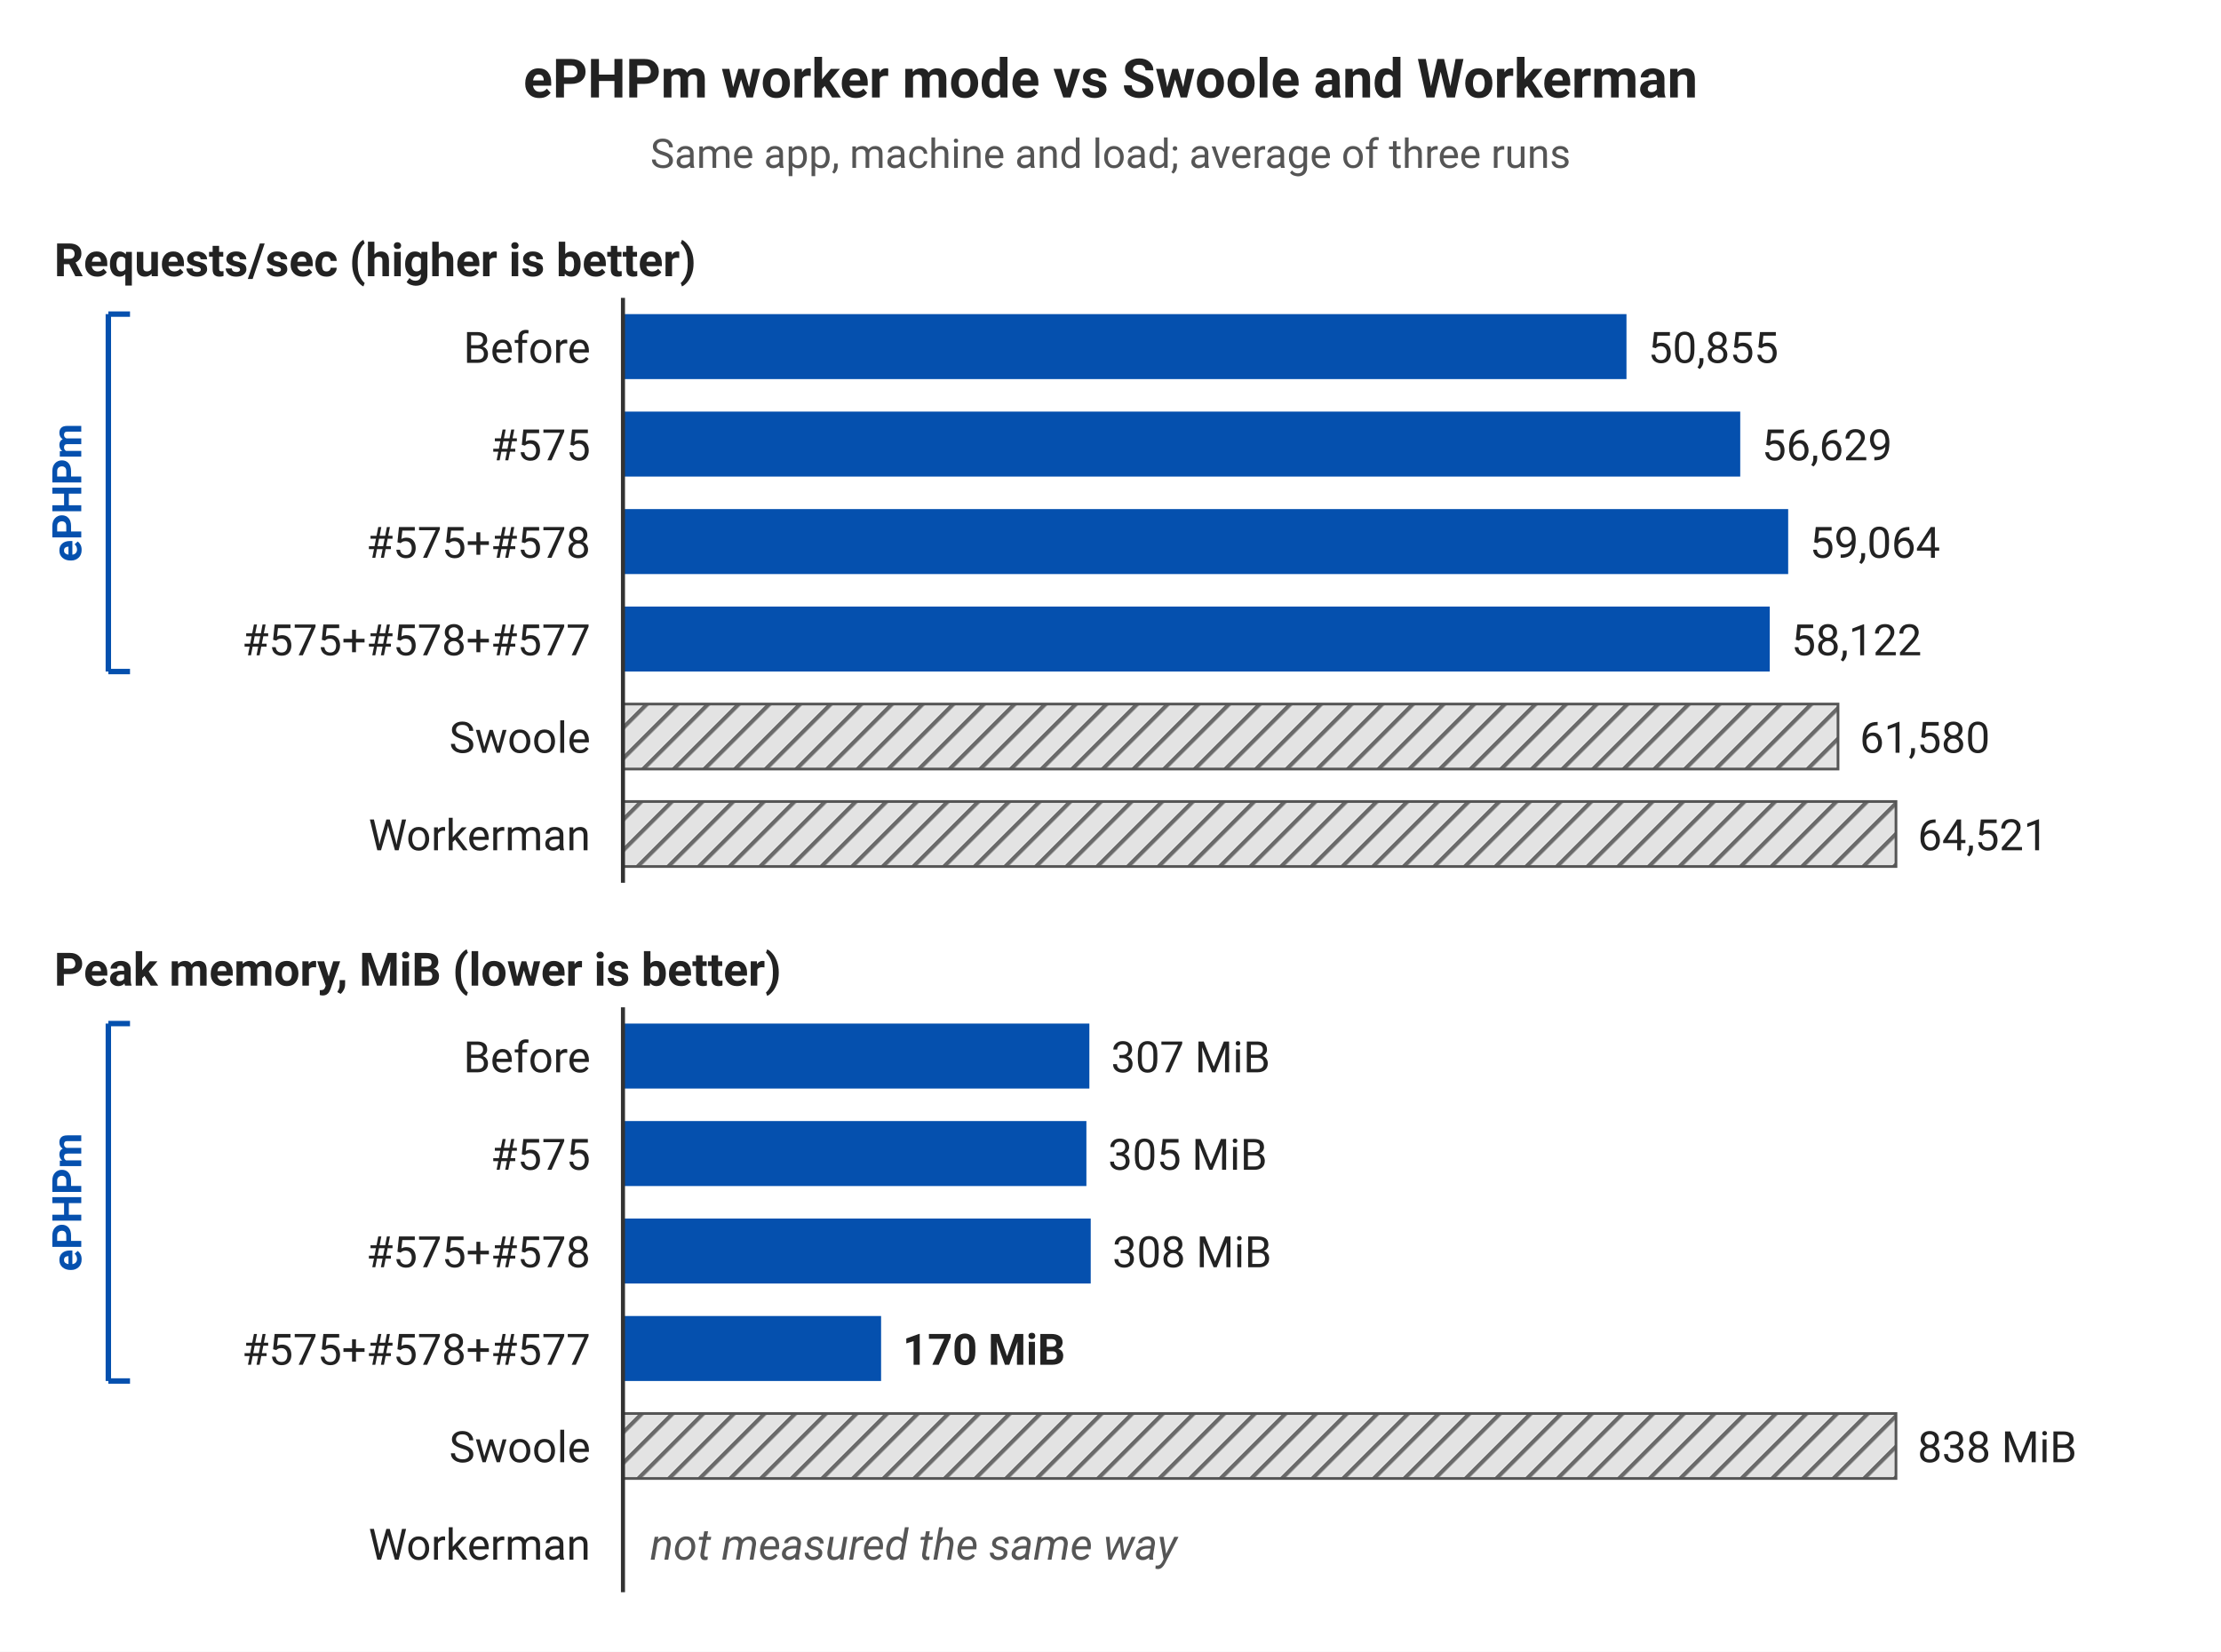
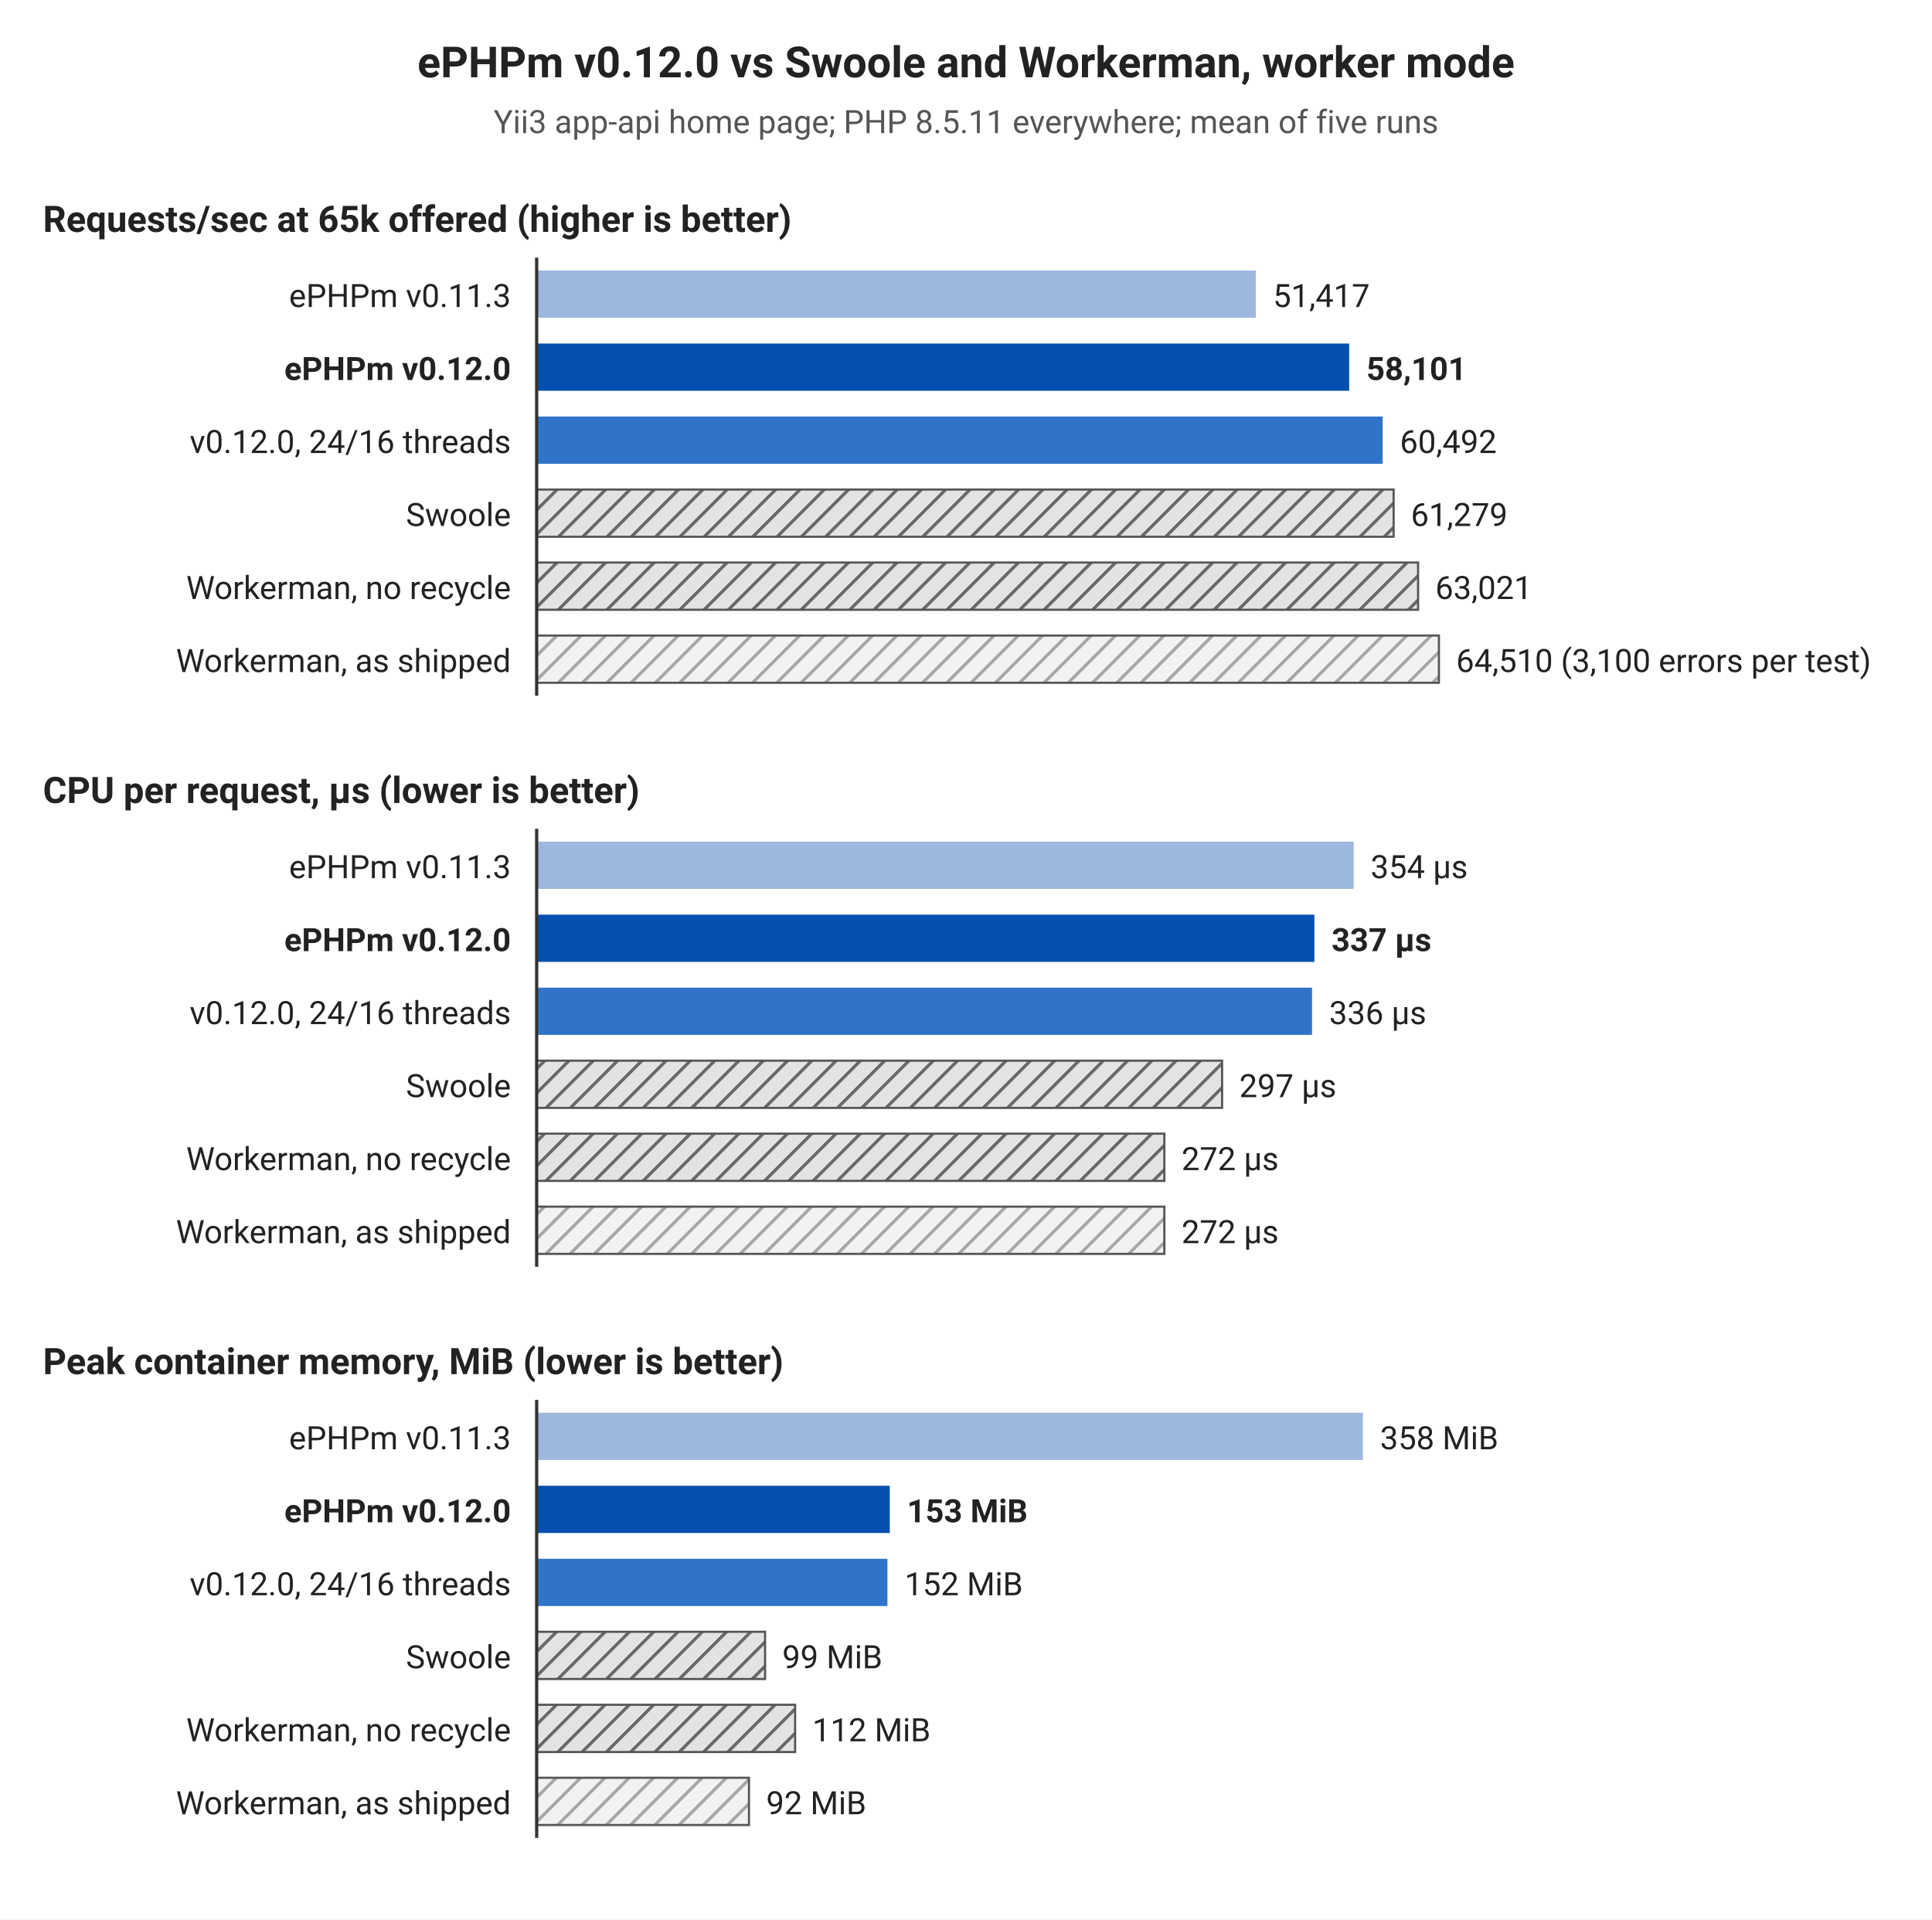
- <svg xmlns="http://www.w3.org/2000/svg" viewBox="0 0 820 610" role="img" aria-labelledby="t d" font-family="system-ui, -apple-system, 'Segoe UI', Roboto, sans-serif">
+ <svg xmlns="http://www.w3.org/2000/svg" viewBox="0 0 900 894" role="img" aria-labelledby="t d" font-family="system-ui, -apple-system, 'Segoe UI', Roboto, sans-serif">
  <defs>
    <pattern id="hatch" width="8" height="8" patternUnits="userSpaceOnUse" patternTransform="rotate(45)">
      <rect width="8" height="8" fill="#e3e3e3" />
      <line x1="0" y1="0" x2="0" y2="8" stroke="#6b6b6b" stroke-width="3" />
    </pattern>
+     <pattern id="hatch2" width="8" height="8" patternUnits="userSpaceOnUse" patternTransform="rotate(45)">
+       <rect width="8" height="8" fill="#f2f2f2" />
+       <line x1="0" y1="0" x2="0" y2="8" stroke="#a8a8a8" stroke-width="3" />
+     </pattern>
  </defs>
-   <rect width="820" height="610" fill="#ffffff" />
-   <text x="410" y="36" text-anchor="middle" font-size="20" font-weight="600" fill="#222">ePHPm worker mode vs Swoole and Workerman</text>
-   <text x="410" y="62" text-anchor="middle" font-size="15" fill="#555">Same app, machine and load; average of three runs</text>
-   <text x="20" y="102" font-size="17" font-weight="600" fill="#222">Requests/sec (higher is better)</text>
-   <g font-size="16" fill="#222" text-anchor="end">
-     <text x="218" y="134">Before</text>
-     <text x="218" y="170">#575</text>
-     <text x="218" y="206">#575+#578</text>
-     <text x="218" y="242">#575+#578+#577</text>
-     <text x="218" y="278">Swoole</text>
-     <text x="218" y="314">Workerman</text>
-   </g>
-   <g fill="#0550ae">
-     <rect x="230" y="116" width="370.5" height="24" />
-     <rect x="230" y="152" width="412.5" height="24" />
-     <rect x="230" y="188" width="430.2" height="24" />
-     <rect x="230" y="224" width="423.4" height="24" />
-   </g>
-   <g fill="url(#hatch)" stroke="#555" stroke-width="1">
-     <rect x="230" y="260" width="448.6" height="24" />
-     <rect x="230" y="296" width="470" height="24" />
-   </g>
-   <g font-size="16" fill="#222">
-     <text x="608.5" y="134">50,855</text>
-     <text x="650.5" y="170">56,629</text>
-     <text x="668.2" y="206">59,064</text>
-     <text x="661.4" y="242">58,122</text>
-     <text x="686.6" y="278">61,580</text>
-     <text x="708" y="314">64,521</text>
-   </g>
-   <line x1="230" y1="110" x2="230" y2="326" stroke="#333" stroke-width="1.5" />
-   <line x1="40" y1="116" x2="40" y2="248" stroke="#0550ae" stroke-width="2" />
-   <line x1="40" y1="116" x2="48" y2="116" stroke="#0550ae" stroke-width="2" />
-   <line x1="40" y1="248" x2="48" y2="248" stroke="#0550ae" stroke-width="2" />
-   <text transform="translate(30 182) rotate(-90)" text-anchor="middle" font-size="15" font-weight="600" fill="#0550ae">ePHPm</text>
-   <text x="20" y="364" font-size="17" font-weight="600" fill="#222">Peak memory, MiB (lower is better)</text>
-   <g font-size="16" fill="#222" text-anchor="end">
-     <text x="218" y="396">Before</text>
-     <text x="218" y="432">#575</text>
-     <text x="218" y="468">#575+#578</text>
-     <text x="218" y="504">#575+#578+#577</text>
-     <text x="218" y="540">Swoole</text>
-     <text x="218" y="576">Workerman</text>
-   </g>
-   <g fill="#0550ae">
-     <rect x="230" y="378" width="172.2" height="24" />
-     <rect x="230" y="414" width="171.1" height="24" />
-     <rect x="230" y="450" width="172.7" height="24" />
-     <rect x="230" y="486" width="95.3" height="24" />
-   </g>
-   <g fill="url(#hatch)" stroke="#555" stroke-width="1">
-     <rect x="230" y="522" width="470" height="24" />
-   </g>
-   <g font-size="16" fill="#222">
-     <text x="410.2" y="396">307 MiB</text>
-     <text x="409.1" y="432">305 MiB</text>
-     <text x="410.7" y="468">308 MiB</text>
-     <text x="333.3" y="504" font-weight="600">170 MiB</text>
-     <text x="708" y="540">838 MiB</text>
-     <text x="240" y="576" font-style="italic" fill="#555">not measured the same way</text>
-   </g>
-   <line x1="230" y1="372" x2="230" y2="588" stroke="#333" stroke-width="1.5" />
-   <line x1="40" y1="378" x2="40" y2="510" stroke="#0550ae" stroke-width="2" />
-   <line x1="40" y1="378" x2="48" y2="378" stroke="#0550ae" stroke-width="2" />
-   <line x1="40" y1="510" x2="48" y2="510" stroke="#0550ae" stroke-width="2" />
-   <text transform="translate(30 444) rotate(-90)" text-anchor="middle" font-size="15" font-weight="600" fill="#0550ae">ePHPm</text>
+   <rect width="900" height="894" fill="#ffffff" />
+   <text x="450.0" y="36" text-anchor="middle" font-size="20" font-weight="600" fill="#222">ePHPm v0.12.0 vs Swoole and Workerman, worker mode</text>
+   <text x="450.0" y="62" text-anchor="middle" font-size="15" fill="#555">Yii3 app-api home page; PHP 8.5.11 everywhere; mean of five runs</text>
+   <text x="20" y="108" font-size="17" font-weight="600" fill="#222">Requests/sec at 65k offered (higher is better)</text>
+   <text x="238" y="143" font-size="15" fill="#222" text-anchor="end">ePHPm v0.11.3</text>
+   <rect x="250" y="126" width="335.0" height="22" fill="#9db8dc" />
+   <text x="593.0" y="143" font-size="15" fill="#222">51,417</text>
+   <text x="238" y="177" font-size="15" fill="#222" text-anchor="end" font-weight="600">ePHPm v0.12.0</text>
+   <rect x="250" y="160" width="378.5" height="22" fill="#0550ae" />
+   <text x="636.5" y="177" font-size="15" fill="#222" font-weight="600">58,101</text>
+   <text x="238" y="211" font-size="15" fill="#222" text-anchor="end">v0.12.0, 24/16 threads</text>
+   <rect x="250" y="194" width="394.1" height="22" fill="#2f74c8" />
+   <text x="652.1" y="211" font-size="15" fill="#222">60,492</text>
+   <text x="238" y="245" font-size="15" fill="#222" text-anchor="end">Swoole</text>
+   <rect x="250" y="228" width="399.2" height="22" fill="url(#hatch)" stroke="#555" stroke-width="1" />
+   <text x="657.2" y="245" font-size="15" fill="#222">61,279</text>
+   <text x="238" y="279" font-size="15" fill="#222" text-anchor="end">Workerman, no recycle</text>
+   <rect x="250" y="262" width="410.6" height="22" fill="url(#hatch)" stroke="#555" stroke-width="1" />
+   <text x="668.6" y="279" font-size="15" fill="#222">63,021</text>
+   <text x="238" y="313" font-size="15" fill="#222" text-anchor="end">Workerman, as shipped</text>
+   <rect x="250" y="296" width="420.3" height="22" fill="url(#hatch2)" stroke="#555" stroke-width="1" />
+   <text x="678.3" y="313" font-size="15" fill="#222">64,510  (3,100 errors per test)</text>
+   <line x1="250" y1="120" x2="250" y2="324" stroke="#333" stroke-width="1.5" />
+   <text x="20" y="374" font-size="17" font-weight="600" fill="#222">CPU per request, µs (lower is better)</text>
+   <text x="238" y="409" font-size="15" fill="#222" text-anchor="end">ePHPm v0.11.3</text>
+   <rect x="250" y="392" width="380.6" height="22" fill="#9db8dc" />
+   <text x="638.5" y="409" font-size="15" fill="#222">354 µs</text>
+   <text x="238" y="443" font-size="15" fill="#222" text-anchor="end" font-weight="600">ePHPm v0.12.0</text>
+   <rect x="250" y="426" width="362.3" height="22" fill="#0550ae" />
+   <text x="620.3" y="443" font-size="15" fill="#222" font-weight="600">337 µs</text>
+   <text x="238" y="477" font-size="15" fill="#222" text-anchor="end">v0.12.0, 24/16 threads</text>
+   <rect x="250" y="460" width="361.2" height="22" fill="#2f74c8" />
+   <text x="619.2" y="477" font-size="15" fill="#222">336 µs</text>
+   <text x="238" y="511" font-size="15" fill="#222" text-anchor="end">Swoole</text>
+   <rect x="250" y="494" width="319.3" height="22" fill="url(#hatch)" stroke="#555" stroke-width="1" />
+   <text x="577.3" y="511" font-size="15" fill="#222">297 µs</text>
+   <text x="238" y="545" font-size="15" fill="#222" text-anchor="end">Workerman, no recycle</text>
+   <rect x="250" y="528" width="292.4" height="22" fill="url(#hatch)" stroke="#555" stroke-width="1" />
+   <text x="550.4" y="545" font-size="15" fill="#222">272 µs</text>
+   <text x="238" y="579" font-size="15" fill="#222" text-anchor="end">Workerman, as shipped</text>
+   <rect x="250" y="562" width="292.4" height="22" fill="url(#hatch2)" stroke="#555" stroke-width="1" />
+   <text x="550.4" y="579" font-size="15" fill="#222">272 µs</text>
+   <line x1="250" y1="386" x2="250" y2="590" stroke="#333" stroke-width="1.5" />
+   <text x="20" y="640" font-size="17" font-weight="600" fill="#222">Peak container memory, MiB (lower is better)</text>
+   <text x="238" y="675" font-size="15" fill="#222" text-anchor="end">ePHPm v0.11.3</text>
+   <rect x="250" y="658" width="384.9" height="22" fill="#9db8dc" />
+   <text x="642.9" y="675" font-size="15" fill="#222">358 MiB</text>
+   <text x="238" y="709" font-size="15" fill="#222" text-anchor="end" font-weight="600">ePHPm v0.12.0</text>
+   <rect x="250" y="692" width="164.5" height="22" fill="#0550ae" />
+   <text x="422.5" y="709" font-size="15" fill="#222" font-weight="600">153 MiB</text>
+   <text x="238" y="743" font-size="15" fill="#222" text-anchor="end">v0.12.0, 24/16 threads</text>
+   <rect x="250" y="726" width="163.4" height="22" fill="#2f74c8" />
+   <text x="421.4" y="743" font-size="15" fill="#222">152 MiB</text>
+   <text x="238" y="777" font-size="15" fill="#222" text-anchor="end">Swoole</text>
+   <rect x="250" y="760" width="106.4" height="22" fill="url(#hatch)" stroke="#555" stroke-width="1" />
+   <text x="364.4" y="777" font-size="15" fill="#222">99 MiB</text>
+   <text x="238" y="811" font-size="15" fill="#222" text-anchor="end">Workerman, no recycle</text>
+   <rect x="250" y="794" width="120.4" height="22" fill="url(#hatch)" stroke="#555" stroke-width="1" />
+   <text x="378.4" y="811" font-size="15" fill="#222">112 MiB</text>
+   <text x="238" y="845" font-size="15" fill="#222" text-anchor="end">Workerman, as shipped</text>
+   <rect x="250" y="828" width="98.9" height="22" fill="url(#hatch2)" stroke="#555" stroke-width="1" />
+   <text x="356.9" y="845" font-size="15" fill="#222">92 MiB</text>
+   <line x1="250" y1="652" x2="250" y2="856" stroke="#333" stroke-width="1.5" />
</svg>
